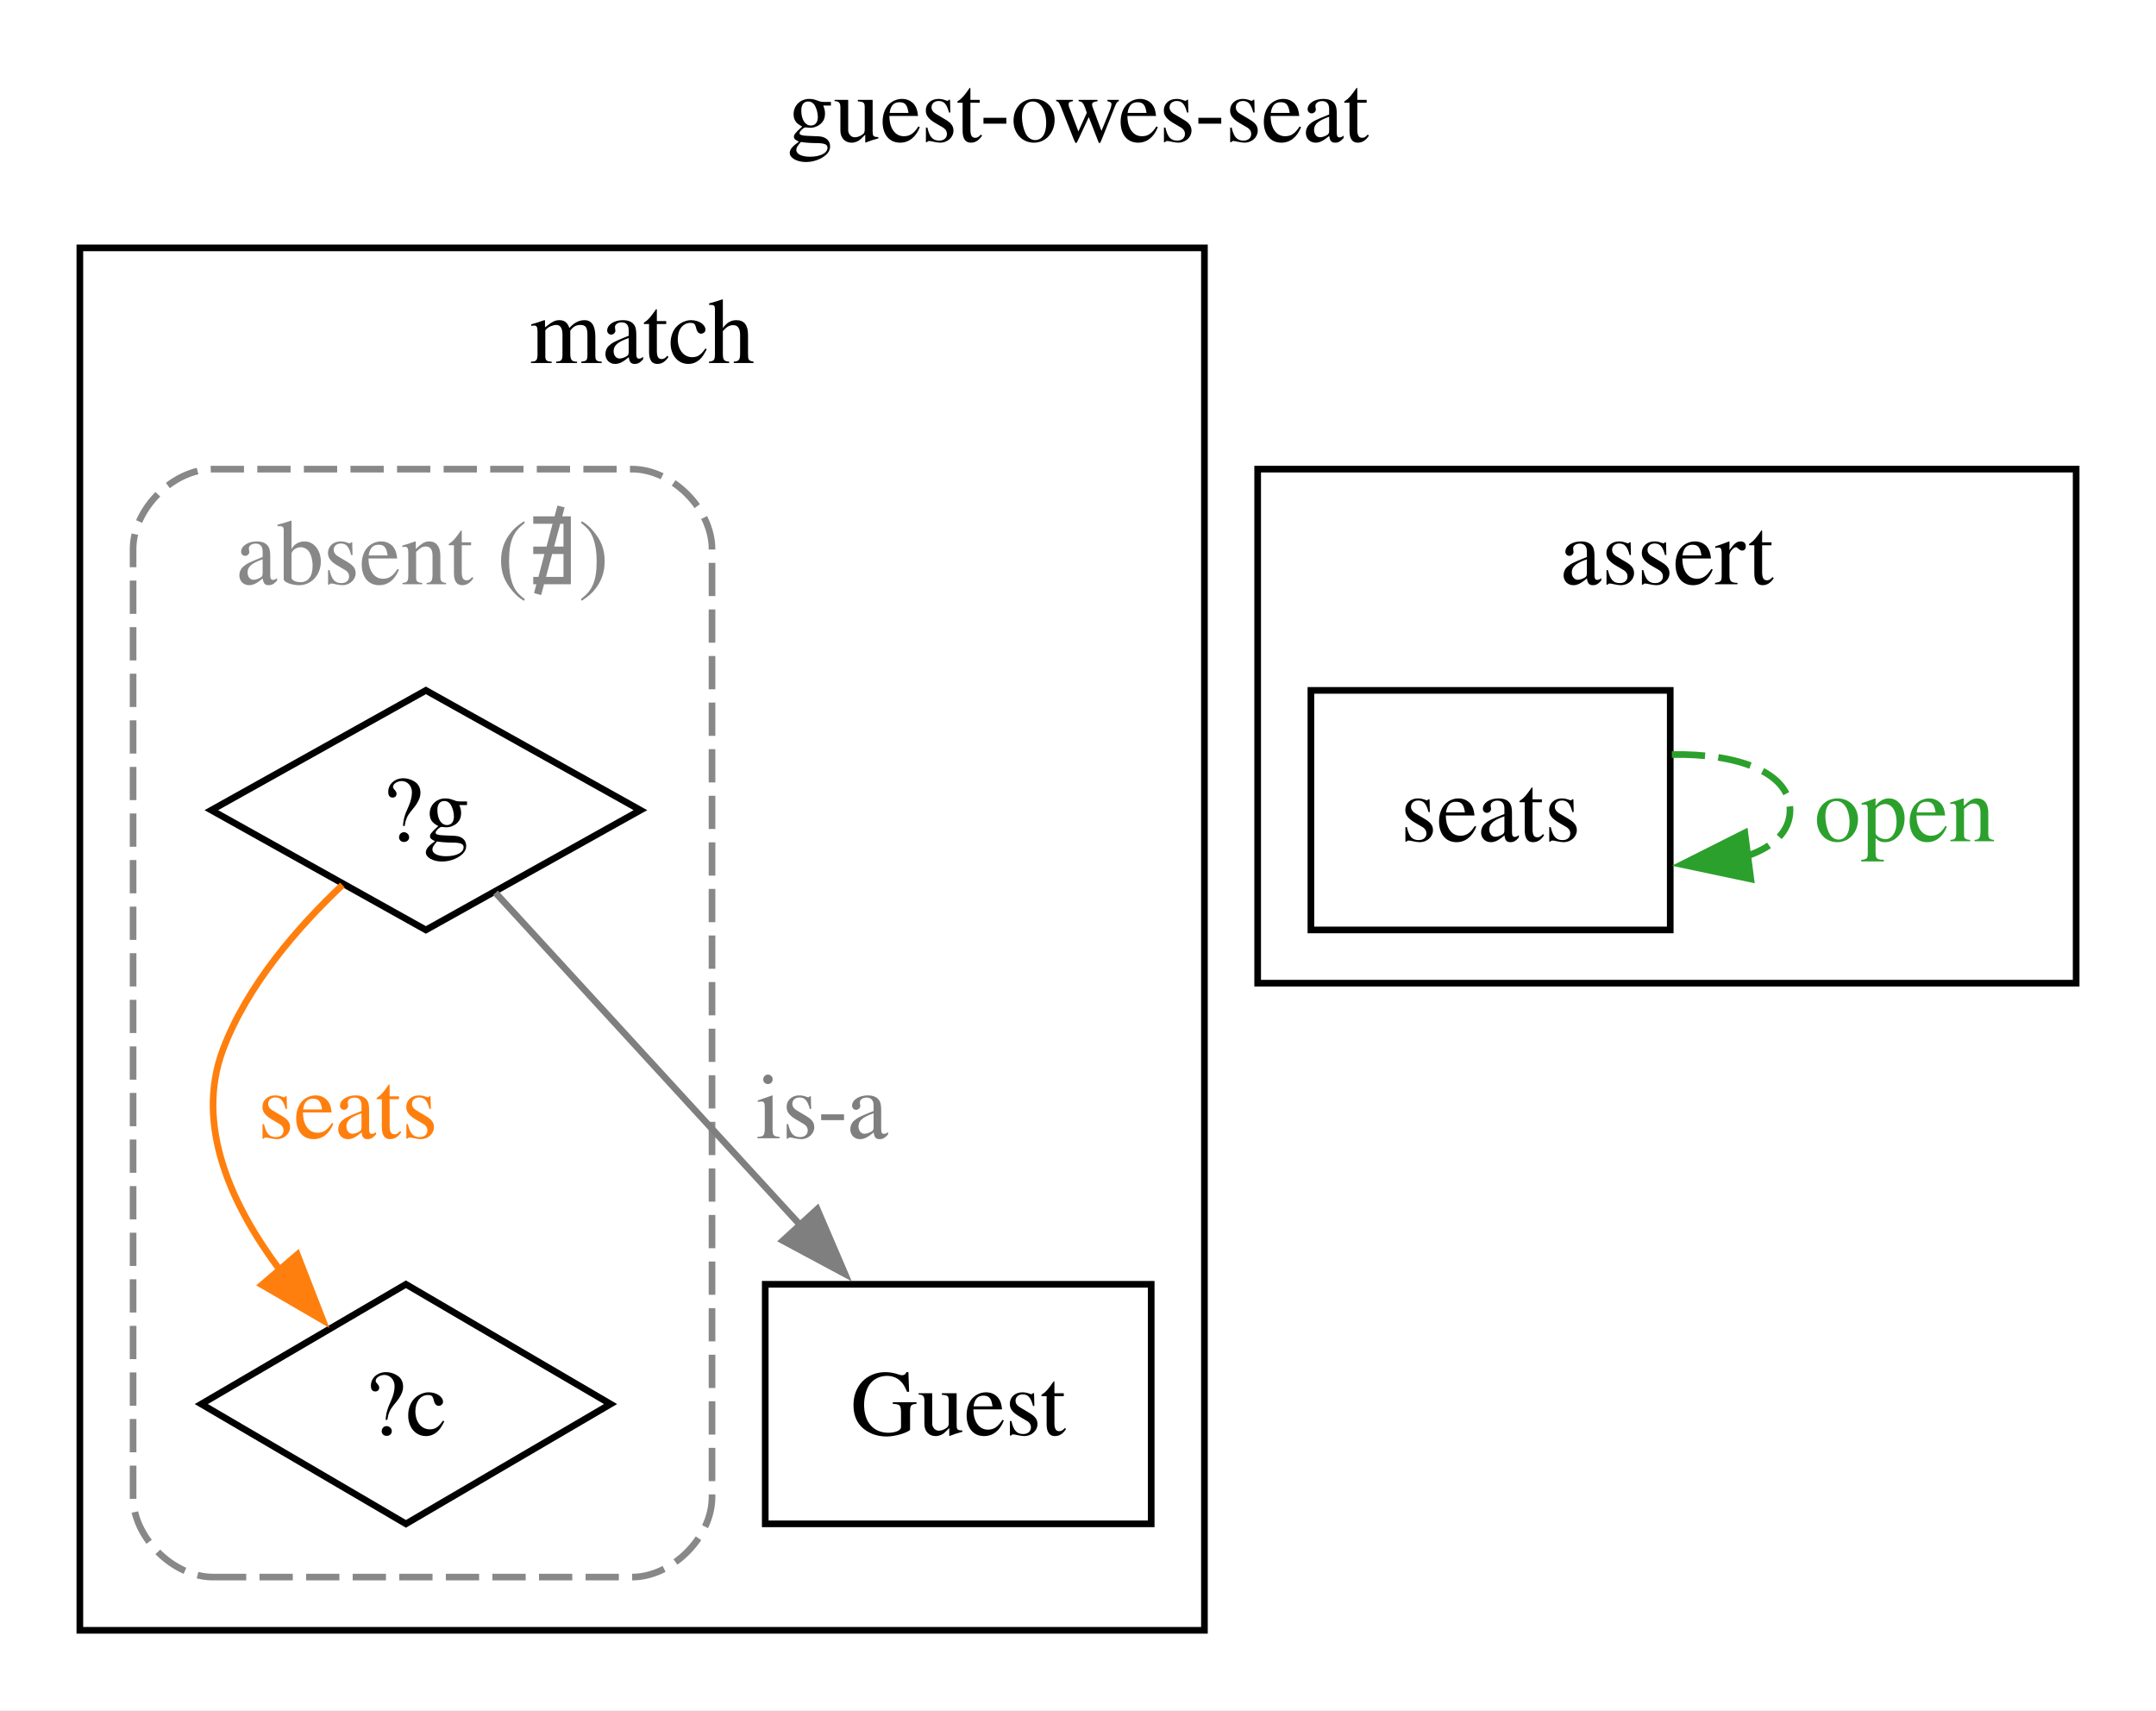
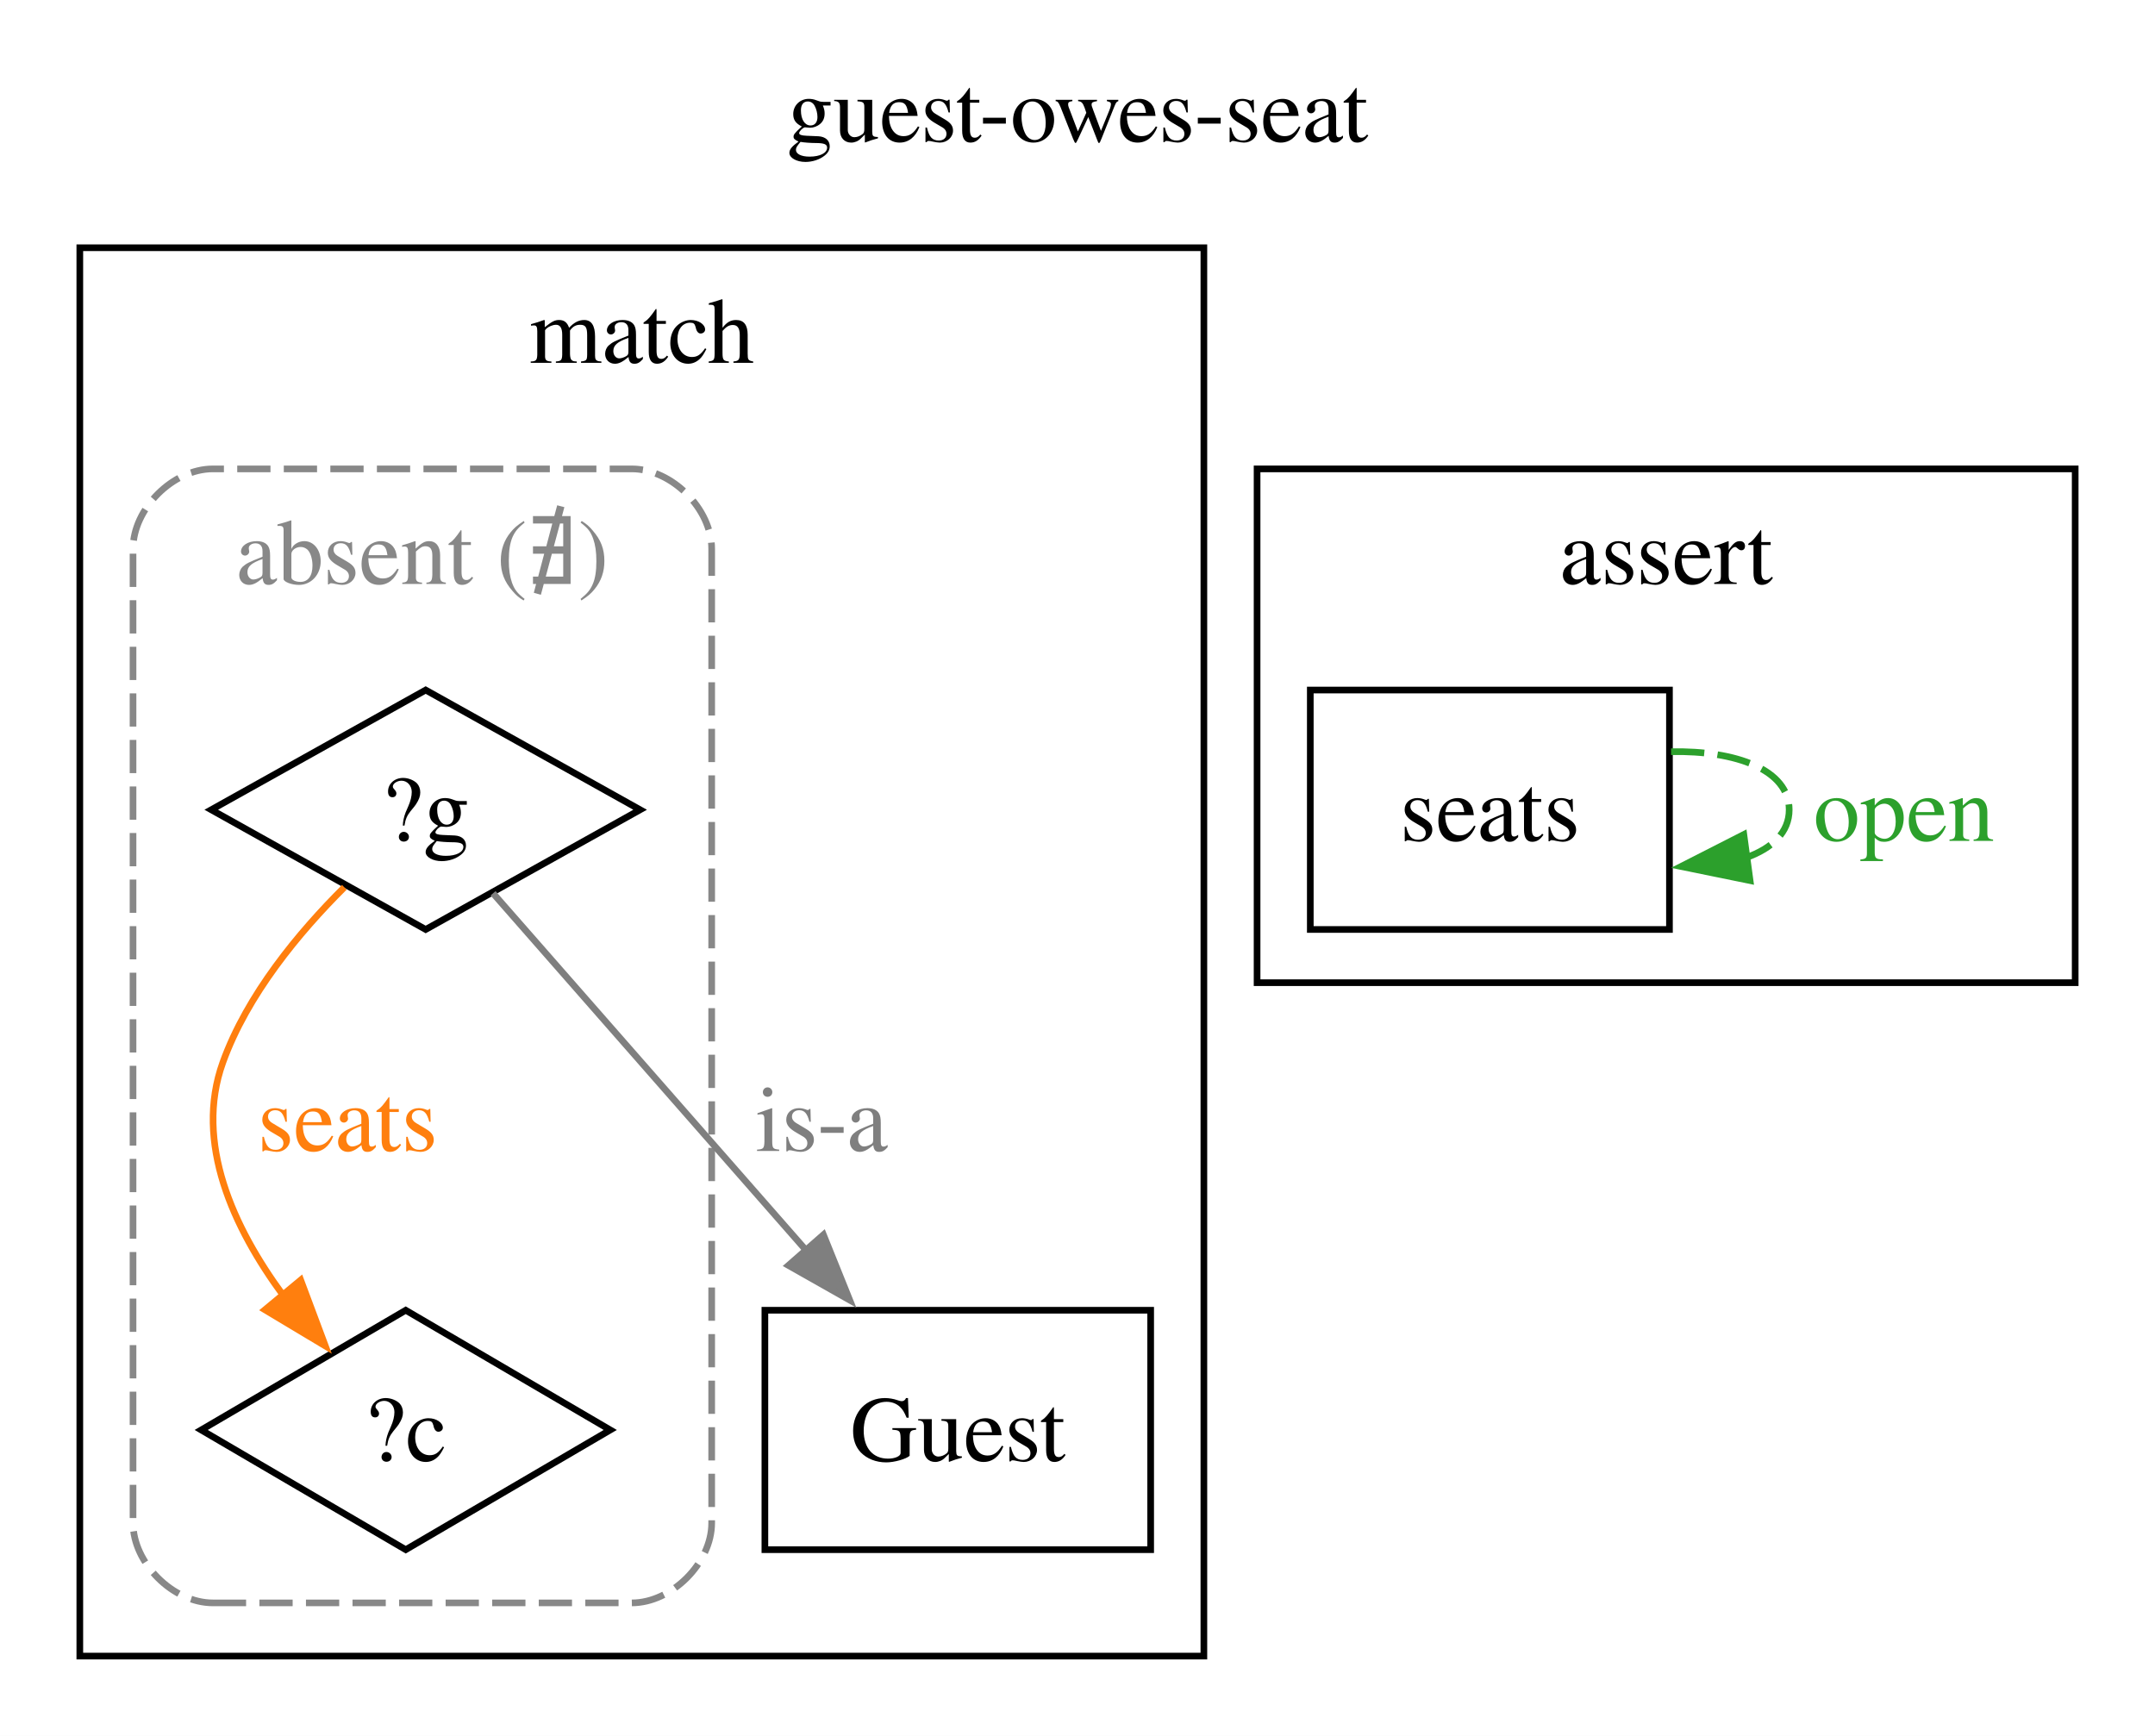
- <svg xmlns="http://www.w3.org/2000/svg" width="324pt" height="257pt" viewBox="0.00 0.00 324.00 257.00">
-   <g id="graph0" class="graph" transform="scale(1 1) rotate(0) translate(4 253)">
-     <polygon fill="white" stroke="none" points="-4,4 -4,-253 320,-253 320,4 -4,4" />
-     <text xml:space="preserve" text-anchor="middle" x="158" y="-231.7" font-family="Times,serif" font-size="14.00">guest-owes-seat</text>
+ <svg xmlns="http://www.w3.org/2000/svg" width="324pt" height="261pt" viewBox="0.00 0.00 324.00 261.00">
+   <g id="graph0" class="graph" transform="scale(1 1) rotate(0) translate(4 257)">
+     <polygon fill="white" stroke="none" points="-4,4 -4,-257 320,-257 320,4 -4,4" />
+     <text xml:space="preserve" text-anchor="middle" x="158" y="-235.7" font-family="Times,serif" font-size="14.00">guest-owes-seat</text>
    <g id="clust1" class="cluster">
-       <polygon fill="none" stroke="black" points="8,-8 8,-215.75 177,-215.75 177,-8 8,-8" />
-       <text xml:space="preserve" text-anchor="middle" x="92.5" y="-198.45" font-family="Times,serif" font-size="14.00">match</text>
+       <polygon fill="none" stroke="black" points="8,-8 8,-219.75 177,-219.75 177,-8 8,-8" />
+       <text xml:space="preserve" text-anchor="middle" x="92.5" y="-202.45" font-family="Times,serif" font-size="14.00">match</text>
    </g>
    <g id="clust2" class="cluster">
-       <path fill="none" stroke="#888888" stroke-dasharray="5,2" d="M28,-16C28,-16 91,-16 91,-16 97,-16 103,-22 103,-28 103,-28 103,-170.5 103,-170.5 103,-176.5 97,-182.5 91,-182.5 91,-182.5 28,-182.5 28,-182.5 22,-182.5 16,-176.5 16,-170.5 16,-170.5 16,-28 16,-28 16,-22 22,-16 28,-16" />
-       <text xml:space="preserve" text-anchor="middle" x="59.5" y="-165.2" font-family="Times,serif" font-size="14.00" fill="#888888">absent (∄)</text>
+       <path fill="none" stroke="#888888" stroke-dasharray="5,2" d="M28,-16C28,-16 91,-16 91,-16 97,-16 103,-22 103,-28 103,-28 103,-174.5 103,-174.5 103,-180.5 97,-186.5 91,-186.5 91,-186.5 28,-186.5 28,-186.5 22,-186.5 16,-180.5 16,-174.5 16,-174.5 16,-28 16,-28 16,-22 22,-16 28,-16" />
+       <text xml:space="preserve" text-anchor="middle" x="59.5" y="-169.2" font-family="Times,serif" font-size="14.00" fill="#888888">absent (∄)</text>
    </g>
    <g id="clust3" class="cluster">
-       <polygon fill="none" stroke="black" points="185,-105.25 185,-182.5 308,-182.5 308,-105.25 185,-105.25" />
-       <text xml:space="preserve" text-anchor="middle" x="246.5" y="-165.2" font-family="Times,serif" font-size="14.00">assert</text>
+       <polygon fill="none" stroke="black" points="185,-109.25 185,-186.5 308,-186.5 308,-109.25 185,-109.25" />
+       <text xml:space="preserve" text-anchor="middle" x="246.5" y="-169.2" font-family="Times,serif" font-size="14.00">assert</text>
    </g>
    <g id="node1" class="node">
-       <polygon fill="none" stroke="black" points="60,-149.25 27.76,-131.25 60,-113.25 92.24,-131.25 60,-149.25" />
-       <text xml:space="preserve" text-anchor="middle" x="60" y="-126.58" font-family="Times,serif" font-size="14.00">?g</text>
+       <polygon fill="none" stroke="black" points="60,-153.25 27.76,-135.25 60,-117.25 92.24,-135.25 60,-153.25" />
+       <text xml:space="preserve" text-anchor="middle" x="60" y="-130.57" font-family="Times,serif" font-size="14.00">?g</text>
    </g>
    <g id="node2" class="node">
      <polygon fill="none" stroke="black" points="169,-60 111,-60 111,-24 169,-24 169,-60" />
      <text xml:space="preserve" text-anchor="middle" x="140" y="-37.33" font-family="Times,serif" font-size="14.00">Guest</text>
    </g>
    <g id="edge1" class="edge">
-       <path fill="none" stroke="#7f7f7f" d="M70.46,-118.84C82.07,-106.18 101.19,-85.33 116.45,-68.69" />
-       <polygon fill="#7f7f7f" stroke="#7f7f7f" points="118.81,-71.29 122.99,-61.55 113.65,-66.56 118.81,-71.29" />
-       <text xml:space="preserve" text-anchor="middle" x="119.54" y="-81.95" font-family="Times,serif" font-size="14.00" fill="#7f7f7f">is-a</text>
+       <path fill="none" stroke="#7f7f7f" d="M70.13,-122.69C81.98,-109.18 101.96,-86.39 117.53,-68.63" />
+       <polygon fill="#7f7f7f" stroke="#7f7f7f" points="119.8,-71.35 123.76,-61.52 114.54,-66.74 119.8,-71.35" />
+       <text xml:space="preserve" text-anchor="middle" x="119.54" y="-83.95" font-family="Times,serif" font-size="14.00" fill="#7f7f7f">is-a</text>
    </g>
    <g id="node3" class="node">
      <polygon fill="none" stroke="black" points="57,-60 26.25,-42 57,-24 87.75,-42 57,-60" />
      <text xml:space="preserve" text-anchor="middle" x="57" y="-37.33" font-family="Times,serif" font-size="14.00">?c</text>
    </g>
    <g id="edge2" class="edge">
-       <path fill="none" stroke="#ff7f0e" d="M47.46,-120C40.74,-113.66 33.12,-104.91 29.5,-95.25 25.24,-83.87 30.82,-71.83 38.03,-62.18" />
-       <polygon fill="#ff7f0e" stroke="#ff7f0e" points="40.68,-64.47 44.52,-54.59 35.36,-59.92 40.68,-64.47" />
-       <text xml:space="preserve" text-anchor="middle" x="48.25" y="-81.95" font-family="Times,serif" font-size="14.00" fill="#ff7f0e">seats</text>
+       <path fill="none" stroke="#ff7f0e" d="M47.77,-123.59C40.96,-116.82 33.16,-107.44 29.5,-97.25 25.17,-85.2 31.11,-72.39 38.57,-62.25" />
+       <polygon fill="#ff7f0e" stroke="#ff7f0e" points="41.21,-64.54 44.92,-54.62 35.83,-60.07 41.21,-64.54" />
+       <text xml:space="preserve" text-anchor="middle" x="48.25" y="-83.95" font-family="Times,serif" font-size="14.00" fill="#ff7f0e">seats</text>
    </g>
    <g id="node4" class="node">
-       <polygon fill="none" stroke="black" points="247,-149.25 193,-149.25 193,-113.25 247,-113.25 247,-149.25" />
-       <text xml:space="preserve" text-anchor="middle" x="220" y="-126.58" font-family="Times,serif" font-size="14.00">seats</text>
+       <polygon fill="none" stroke="black" points="247,-153.25 193,-153.25 193,-117.25 247,-117.25 247,-153.25" />
+       <text xml:space="preserve" text-anchor="middle" x="220" y="-130.57" font-family="Times,serif" font-size="14.00">seats</text>
    </g>
    <g id="edge3" class="edge">
-       <path fill="none" stroke="#2ca02c" stroke-dasharray="5,2" d="M247.24,-139.61C257.02,-139.79 265,-137 265,-131.25 265,-128.01 262.48,-125.72 258.53,-124.36" />
-       <polygon fill="#2ca02c" stroke="#2ca02c" points="259.11,-120.9 248.74,-123.09 258.21,-127.85 259.11,-120.9" />
-       <text xml:space="preserve" text-anchor="middle" x="282.25" y="-126.58" font-family="Times,serif" font-size="14.00" fill="#2ca02c">open</text>
+       <path fill="none" stroke="#2ca02c" stroke-dasharray="5,2" d="M247.24,-143.98C257.02,-144.17 265,-141.26 265,-135.25 265,-131.87 262.48,-129.47 258.53,-128.05" />
+       <polygon fill="#2ca02c" stroke="#2ca02c" points="259.12,-124.6 248.74,-126.72 258.18,-131.53 259.12,-124.6" />
+       <text xml:space="preserve" text-anchor="middle" x="282.25" y="-130.57" font-family="Times,serif" font-size="14.00" fill="#2ca02c">open</text>
    </g>
  </g>
</svg>
